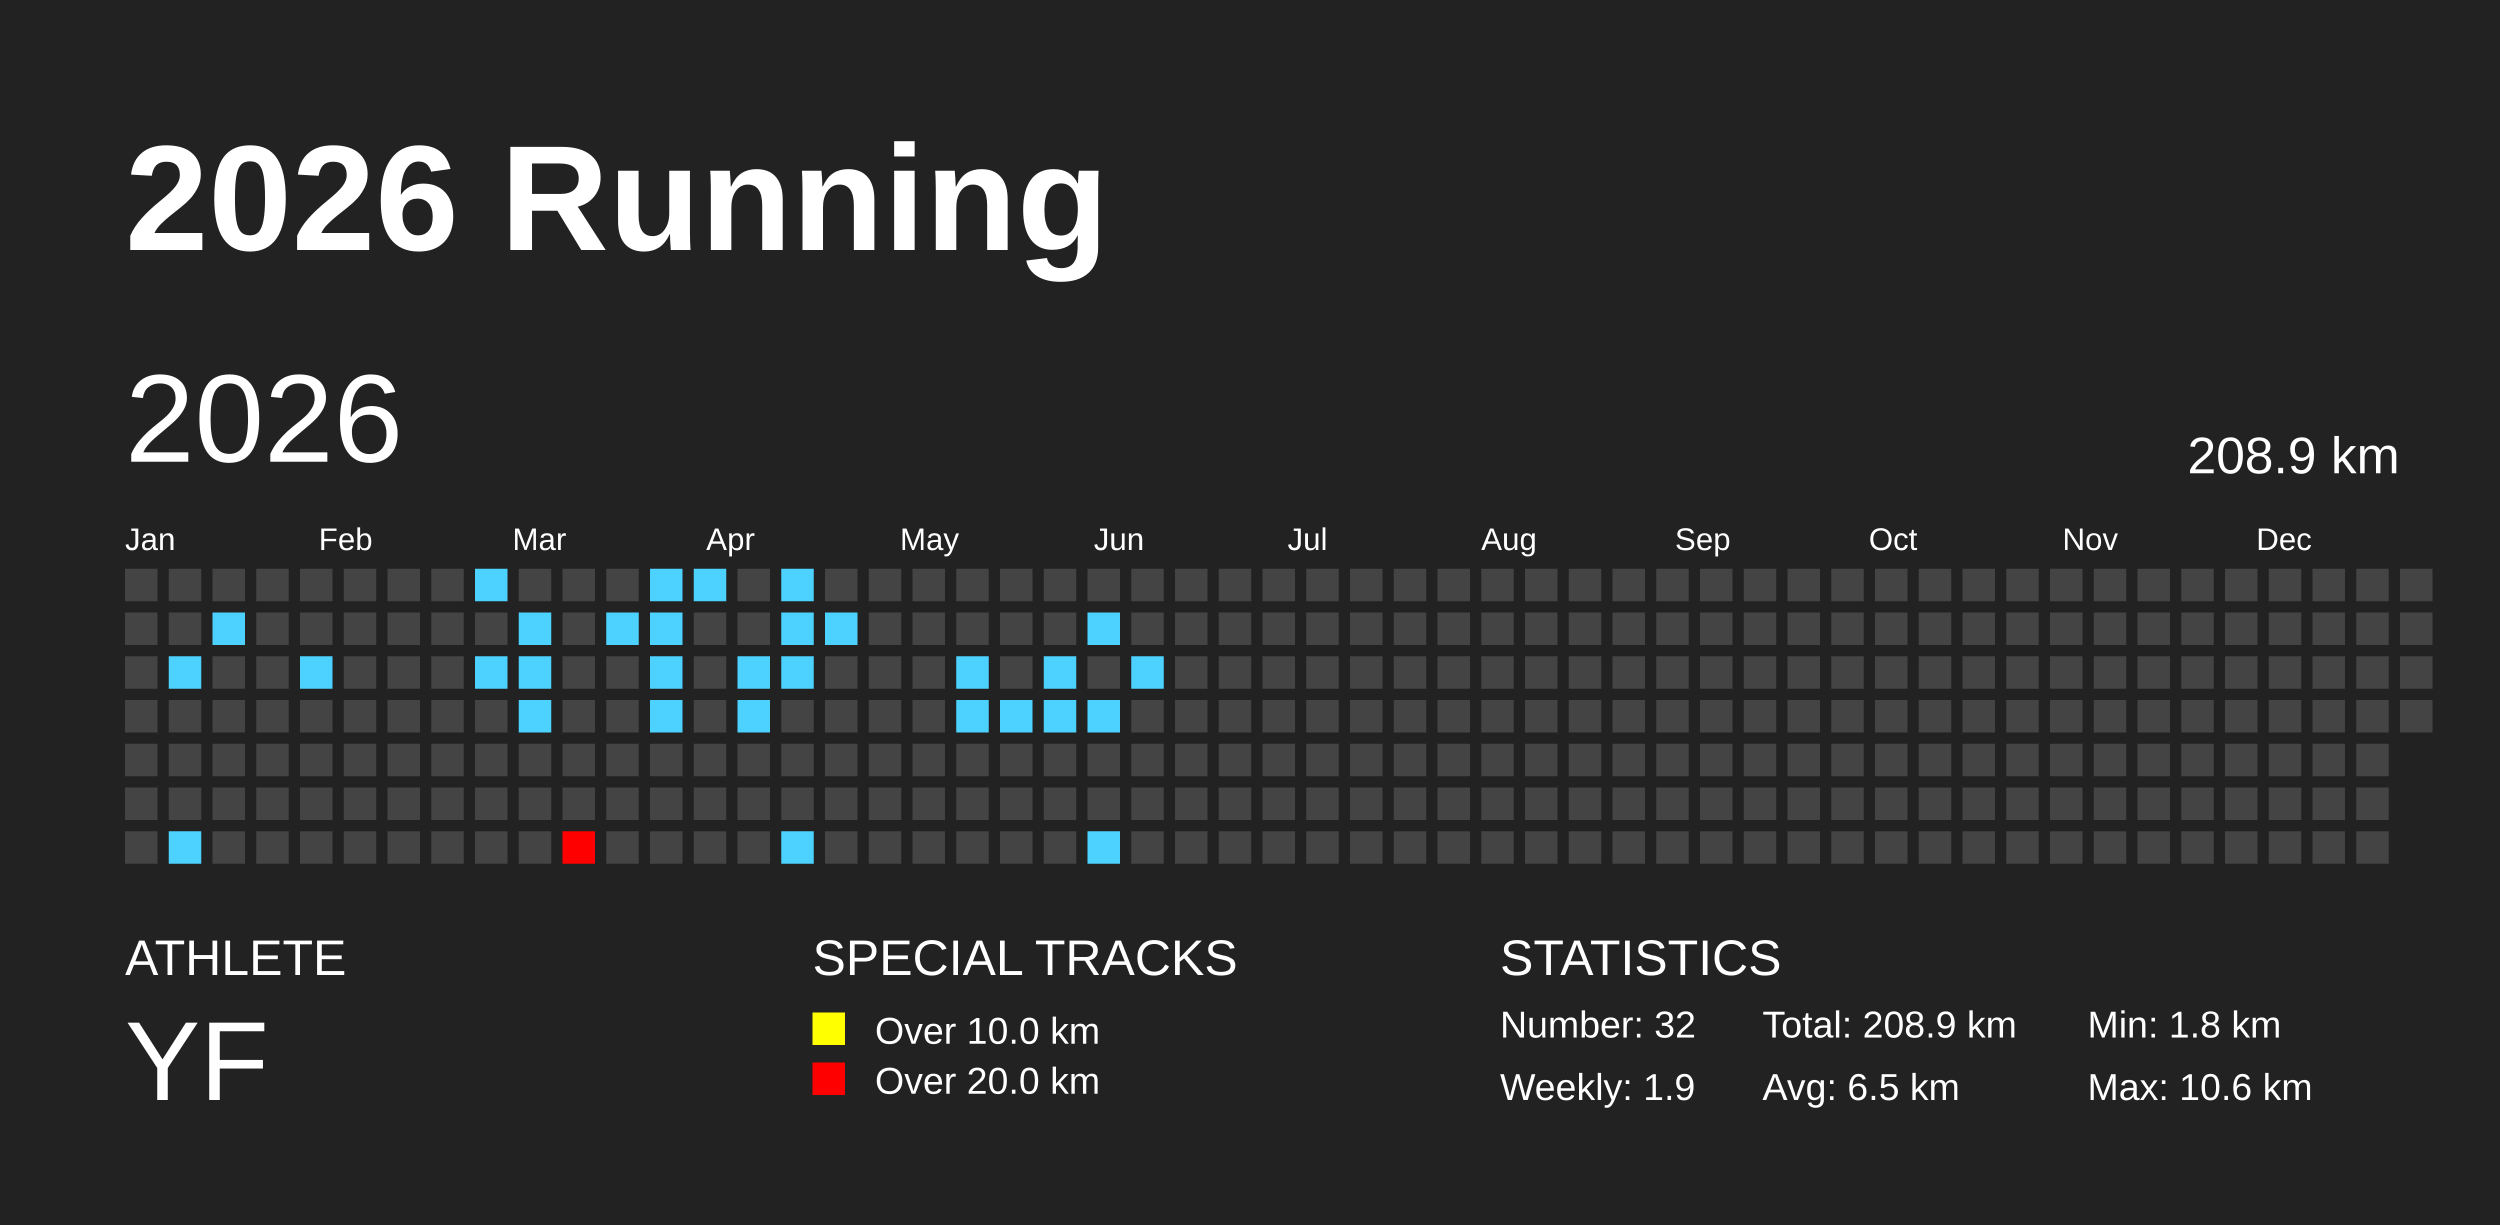
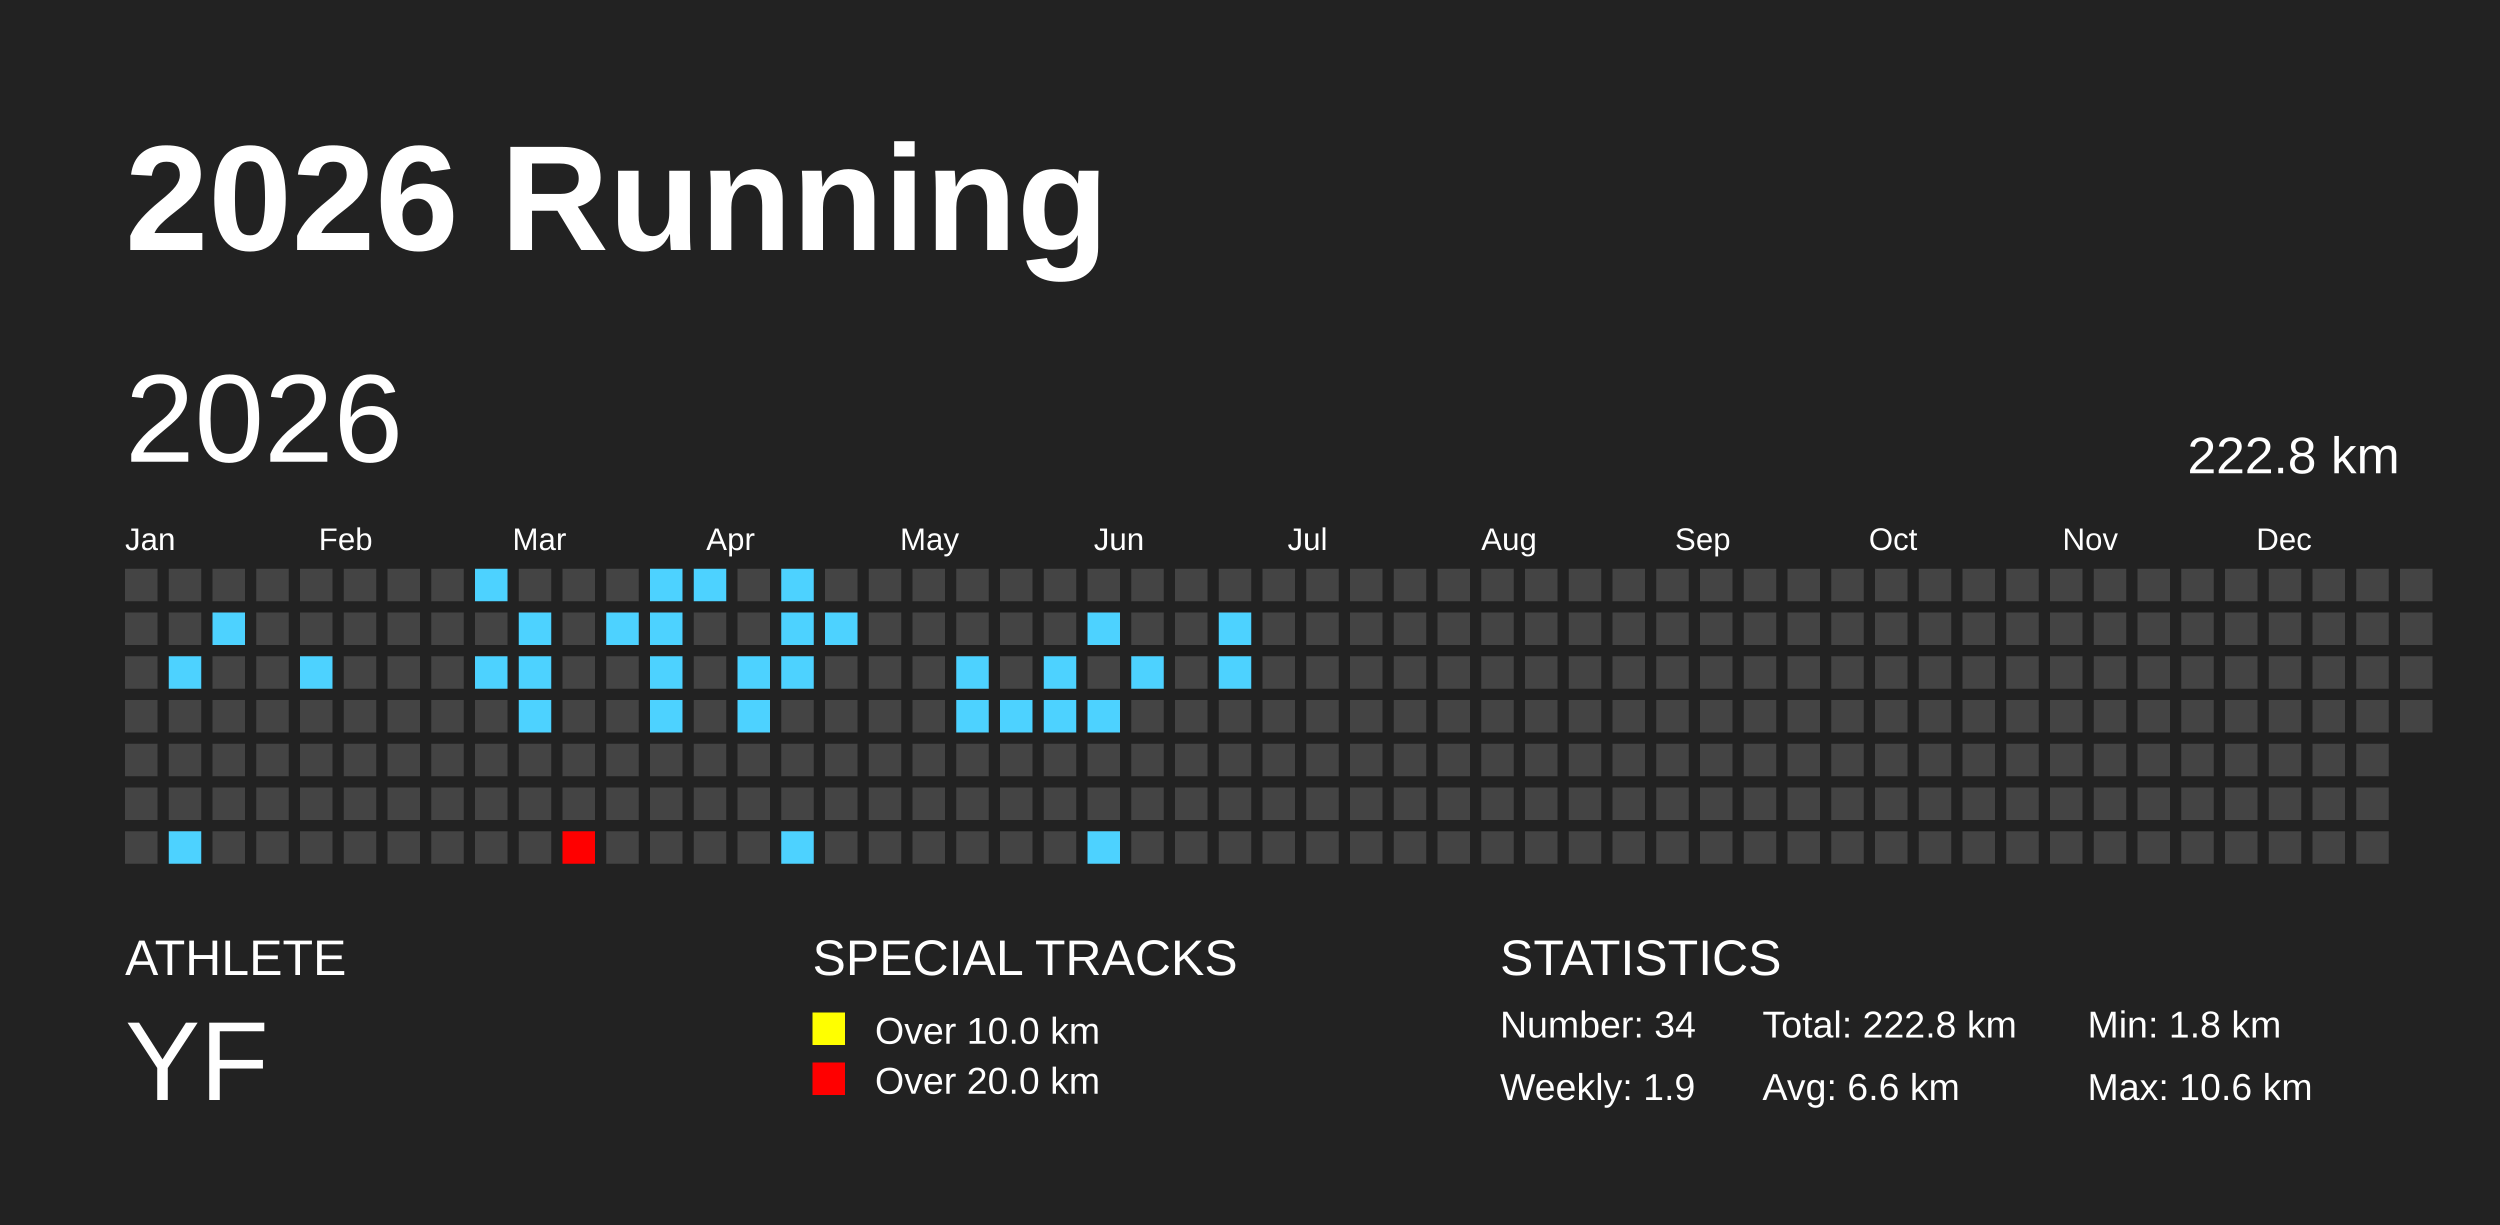
<svg xmlns="http://www.w3.org/2000/svg" baseProfile="full" height="98mm" version="1.1" viewBox="0,0,200,98" width="200mm">
  <defs />
  <rect fill="#222222" height="98" width="200" x="0" y="0" />
  <text fill="#FFFFFF" style="font-size:12px; font-family:Arial; font-weight:bold;" x="10" y="20">2026 Running</text>
  <text fill="#FFFFFF" style="font-size:4px; font-family:Arial" x="10" y="78">ATHLETE</text>
  <text fill="#FFFFFF" style="font-size:9px; font-family:Arial" x="10" y="88">YF</text>
  <text fill="#FFFFFF" style="font-size:4px; font-family:Arial" x="65" y="78">SPECIAL TRACKS</text>
  <rect fill="yellow" height="2.6" width="2.6" x="65" y="81" />
  <text fill="#FFFFFF" style="font-size:3px; font-family:Arial" x="70" y="83.5">Over 10.0 km</text>
  <rect fill="red" height="2.6" width="2.6" x="65" y="85" />
  <text fill="#FFFFFF" style="font-size:3px; font-family:Arial" x="70" y="87.5">Over 20.0 km</text>
  <text fill="#FFFFFF" style="font-size:4px; font-family:Arial" x="120" y="78">STATISTICS</text>
-   <text fill="#FFFFFF" style="font-size:3px; font-family:Arial" x="120" y="83">Number: 32</text>
+   <text fill="#FFFFFF" style="font-size:3px; font-family:Arial" x="120" y="83">Number: 34</text>
  <text fill="#FFFFFF" style="font-size:3px; font-family:Arial" x="120" y="88">Weekly: 1.9</text>
-   <text fill="#FFFFFF" style="font-size:3px; font-family:Arial" x="141" y="83">Total: 208.9 km</text>
-   <text fill="#FFFFFF" style="font-size:3px; font-family:Arial" x="141" y="88">Avg: 6.5 km</text>
+   <text fill="#FFFFFF" style="font-size:3px; font-family:Arial" x="141" y="83">Total: 222.8 km</text>
+   <text fill="#FFFFFF" style="font-size:3px; font-family:Arial" x="141" y="88">Avg: 6.6 km</text>
  <text fill="#FFFFFF" style="font-size:3px; font-family:Arial" x="167" y="83">Min: 1.8 km</text>
  <text fill="#FFFFFF" style="font-size:3px; font-family:Arial" x="167" y="88">Max: 10.6 km</text>
  <text dominant-baseline="hanging" fill="#FFFFFF" style="font-size:10.0px; font-family:Arial;" x="10" y="30">2026</text>
-   <text dominant-baseline="hanging" fill="#FFFFFF" style="font-size:4.125px; font-family:Arial;" x="175" y="35">208.9 km</text>
+   <text dominant-baseline="hanging" fill="#FFFFFF" style="font-size:4.125px; font-family:Arial;" x="175" y="35">222.8 km</text>
  <text fill="#FFFFFF" style="font-size:2.5px; font-family:Arial" x="10.0" y="44">Jan</text>
  <text fill="#FFFFFF" style="font-size:2.5px; font-family:Arial" x="25.5" y="44">Feb</text>
  <text fill="#FFFFFF" style="font-size:2.5px; font-family:Arial" x="41.0" y="44">Mar</text>
  <text fill="#FFFFFF" style="font-size:2.5px; font-family:Arial" x="56.5" y="44">Apr</text>
  <text fill="#FFFFFF" style="font-size:2.5px; font-family:Arial" x="72.0" y="44">May</text>
  <text fill="#FFFFFF" style="font-size:2.5px; font-family:Arial" x="87.5" y="44">Jun</text>
  <text fill="#FFFFFF" style="font-size:2.5px; font-family:Arial" x="103.0" y="44">Jul</text>
  <text fill="#FFFFFF" style="font-size:2.5px; font-family:Arial" x="118.5" y="44">Aug</text>
  <text fill="#FFFFFF" style="font-size:2.5px; font-family:Arial" x="134.0" y="44">Sep</text>
  <text fill="#FFFFFF" style="font-size:2.5px; font-family:Arial" x="149.5" y="44">Oct</text>
  <text fill="#FFFFFF" style="font-size:2.5px; font-family:Arial" x="165.0" y="44">Nov</text>
  <text fill="#FFFFFF" style="font-size:2.5px; font-family:Arial" x="180.5" y="44">Dec</text>
  <rect fill="#444444" height="2.6" width="2.6" x="10.0" y="45.5" />
  <rect fill="#444444" height="2.6" width="2.6" x="10.0" y="49.0" />
  <rect fill="#444444" height="2.6" width="2.6" x="10.0" y="52.5" />
  <rect fill="#444444" height="2.6" width="2.6" x="10.0" y="56.0" />
  <rect fill="#444444" height="2.6" width="2.6" x="10.0" y="59.5" />
  <rect fill="#444444" height="2.6" width="2.6" x="10.0" y="63.0" />
  <rect fill="#444444" height="2.6" width="2.6" x="10.0" y="66.5" />
  <rect fill="#444444" height="2.6" width="2.6" x="13.5" y="45.5" />
  <rect fill="#444444" height="2.6" width="2.6" x="13.5" y="49.0" />
  <rect fill="#4dd2ff" height="2.6" width="2.6" x="13.5" y="52.5" />
  <rect fill="#444444" height="2.6" width="2.6" x="13.5" y="56.0" />
  <rect fill="#444444" height="2.6" width="2.6" x="13.5" y="59.5" />
  <rect fill="#444444" height="2.6" width="2.6" x="13.5" y="63.0" />
  <rect fill="#4dd2ff" height="2.6" width="2.6" x="13.5" y="66.5" />
  <rect fill="#444444" height="2.6" width="2.6" x="17.0" y="45.5" />
  <rect fill="#4dd2ff" height="2.6" width="2.6" x="17.0" y="49.0" />
  <rect fill="#444444" height="2.6" width="2.6" x="17.0" y="52.5" />
  <rect fill="#444444" height="2.6" width="2.6" x="17.0" y="56.0" />
  <rect fill="#444444" height="2.6" width="2.6" x="17.0" y="59.5" />
  <rect fill="#444444" height="2.6" width="2.6" x="17.0" y="63.0" />
  <rect fill="#444444" height="2.6" width="2.6" x="17.0" y="66.5" />
  <rect fill="#444444" height="2.6" width="2.6" x="20.5" y="45.5" />
  <rect fill="#444444" height="2.6" width="2.6" x="20.5" y="49.0" />
  <rect fill="#444444" height="2.6" width="2.6" x="20.5" y="52.5" />
  <rect fill="#444444" height="2.6" width="2.6" x="20.5" y="56.0" />
  <rect fill="#444444" height="2.6" width="2.6" x="20.5" y="59.5" />
  <rect fill="#444444" height="2.6" width="2.6" x="20.5" y="63.0" />
  <rect fill="#444444" height="2.6" width="2.6" x="20.5" y="66.5" />
  <rect fill="#444444" height="2.6" width="2.6" x="24.0" y="45.5" />
  <rect fill="#444444" height="2.6" width="2.6" x="24.0" y="49.0" />
  <rect fill="#4dd2ff" height="2.6" width="2.6" x="24.0" y="52.5" />
  <rect fill="#444444" height="2.6" width="2.6" x="24.0" y="56.0" />
  <rect fill="#444444" height="2.6" width="2.6" x="24.0" y="59.5" />
  <rect fill="#444444" height="2.6" width="2.6" x="24.0" y="63.0" />
  <rect fill="#444444" height="2.6" width="2.6" x="24.0" y="66.5" />
  <rect fill="#444444" height="2.6" width="2.6" x="27.5" y="45.5" />
  <rect fill="#444444" height="2.6" width="2.6" x="27.5" y="49.0" />
  <rect fill="#444444" height="2.6" width="2.6" x="27.5" y="52.5" />
  <rect fill="#444444" height="2.6" width="2.6" x="27.5" y="56.0" />
  <rect fill="#444444" height="2.6" width="2.6" x="27.5" y="59.5" />
  <rect fill="#444444" height="2.6" width="2.6" x="27.5" y="63.0" />
  <rect fill="#444444" height="2.6" width="2.6" x="27.5" y="66.5" />
  <rect fill="#444444" height="2.6" width="2.6" x="31.0" y="45.5" />
  <rect fill="#444444" height="2.6" width="2.6" x="31.0" y="49.0" />
  <rect fill="#444444" height="2.6" width="2.6" x="31.0" y="52.5" />
  <rect fill="#444444" height="2.6" width="2.6" x="31.0" y="56.0" />
  <rect fill="#444444" height="2.6" width="2.6" x="31.0" y="59.5" />
  <rect fill="#444444" height="2.6" width="2.6" x="31.0" y="63.0" />
  <rect fill="#444444" height="2.6" width="2.6" x="31.0" y="66.5" />
  <rect fill="#444444" height="2.6" width="2.6" x="34.5" y="45.5" />
  <rect fill="#444444" height="2.6" width="2.6" x="34.5" y="49.0" />
  <rect fill="#444444" height="2.6" width="2.6" x="34.5" y="52.5" />
  <rect fill="#444444" height="2.6" width="2.6" x="34.5" y="56.0" />
  <rect fill="#444444" height="2.6" width="2.6" x="34.5" y="59.5" />
  <rect fill="#444444" height="2.6" width="2.6" x="34.5" y="63.0" />
  <rect fill="#444444" height="2.6" width="2.6" x="34.5" y="66.5" />
  <rect fill="#4dd2ff" height="2.6" width="2.6" x="38.0" y="45.5" />
  <rect fill="#444444" height="2.6" width="2.6" x="38.0" y="49.0" />
  <rect fill="#4dd2ff" height="2.6" width="2.6" x="38.0" y="52.5" />
  <rect fill="#444444" height="2.6" width="2.6" x="38.0" y="56.0" />
  <rect fill="#444444" height="2.6" width="2.6" x="38.0" y="59.5" />
  <rect fill="#444444" height="2.6" width="2.6" x="38.0" y="63.0" />
  <rect fill="#444444" height="2.6" width="2.6" x="38.0" y="66.5" />
  <rect fill="#444444" height="2.6" width="2.6" x="41.5" y="45.5" />
  <rect fill="#4dd2ff" height="2.6" width="2.6" x="41.5" y="49.0" />
  <rect fill="#4dd2ff" height="2.6" width="2.6" x="41.5" y="52.5" />
  <rect fill="#4dd2ff" height="2.6" width="2.6" x="41.5" y="56.0" />
  <rect fill="#444444" height="2.6" width="2.6" x="41.5" y="59.5" />
  <rect fill="#444444" height="2.6" width="2.6" x="41.5" y="63.0" />
  <rect fill="#444444" height="2.6" width="2.6" x="41.5" y="66.5" />
  <rect fill="#444444" height="2.6" width="2.6" x="45.0" y="45.5" />
  <rect fill="#444444" height="2.6" width="2.6" x="45.0" y="49.0" />
  <rect fill="#444444" height="2.6" width="2.6" x="45.0" y="52.5" />
  <rect fill="#444444" height="2.6" width="2.6" x="45.0" y="56.0" />
  <rect fill="#444444" height="2.6" width="2.6" x="45.0" y="59.5" />
  <rect fill="#444444" height="2.6" width="2.6" x="45.0" y="63.0" />
  <rect fill="#ff0000" height="2.6" width="2.6" x="45.0" y="66.5" />
  <rect fill="#444444" height="2.6" width="2.6" x="48.5" y="45.5" />
  <rect fill="#4dd2ff" height="2.6" width="2.6" x="48.5" y="49.0" />
  <rect fill="#444444" height="2.6" width="2.6" x="48.5" y="52.5" />
  <rect fill="#444444" height="2.6" width="2.6" x="48.5" y="56.0" />
  <rect fill="#444444" height="2.6" width="2.6" x="48.5" y="59.5" />
  <rect fill="#444444" height="2.6" width="2.6" x="48.5" y="63.0" />
  <rect fill="#444444" height="2.6" width="2.6" x="48.5" y="66.5" />
  <rect fill="#4dd2ff" height="2.6" width="2.6" x="52.0" y="45.5" />
  <rect fill="#4dd2ff" height="2.6" width="2.6" x="52.0" y="49.0" />
  <rect fill="#4dd2ff" height="2.6" width="2.6" x="52.0" y="52.5" />
  <rect fill="#4dd2ff" height="2.6" width="2.6" x="52.0" y="56.0" />
  <rect fill="#444444" height="2.6" width="2.6" x="52.0" y="59.5" />
  <rect fill="#444444" height="2.6" width="2.6" x="52.0" y="63.0" />
  <rect fill="#444444" height="2.6" width="2.6" x="52.0" y="66.5" />
  <rect fill="#4dd2ff" height="2.6" width="2.6" x="55.5" y="45.5" />
  <rect fill="#444444" height="2.6" width="2.6" x="55.5" y="49.0" />
  <rect fill="#444444" height="2.6" width="2.6" x="55.5" y="52.5" />
  <rect fill="#444444" height="2.6" width="2.6" x="55.5" y="56.0" />
  <rect fill="#444444" height="2.6" width="2.6" x="55.5" y="59.5" />
  <rect fill="#444444" height="2.6" width="2.6" x="55.5" y="63.0" />
  <rect fill="#444444" height="2.6" width="2.6" x="55.5" y="66.5" />
  <rect fill="#444444" height="2.6" width="2.6" x="59.0" y="45.5" />
  <rect fill="#444444" height="2.6" width="2.6" x="59.0" y="49.0" />
  <rect fill="#4dd2ff" height="2.6" width="2.6" x="59.0" y="52.5" />
  <rect fill="#4dd2ff" height="2.6" width="2.6" x="59.0" y="56.0" />
  <rect fill="#444444" height="2.6" width="2.6" x="59.0" y="59.5" />
  <rect fill="#444444" height="2.6" width="2.6" x="59.0" y="63.0" />
  <rect fill="#444444" height="2.6" width="2.6" x="59.0" y="66.5" />
  <rect fill="#4dd2ff" height="2.6" width="2.6" x="62.5" y="45.5" />
  <rect fill="#4dd2ff" height="2.6" width="2.6" x="62.5" y="49.0" />
  <rect fill="#4dd2ff" height="2.6" width="2.6" x="62.5" y="52.5" />
  <rect fill="#444444" height="2.6" width="2.6" x="62.5" y="56.0" />
  <rect fill="#444444" height="2.6" width="2.6" x="62.5" y="59.5" />
  <rect fill="#444444" height="2.6" width="2.6" x="62.5" y="63.0" />
  <rect fill="#4dd2ff" height="2.6" width="2.6" x="62.5" y="66.5" />
  <rect fill="#444444" height="2.6" width="2.6" x="66.0" y="45.5" />
  <rect fill="#4dd2ff" height="2.6" width="2.6" x="66.0" y="49.0" />
  <rect fill="#444444" height="2.6" width="2.6" x="66.0" y="52.5" />
  <rect fill="#444444" height="2.6" width="2.6" x="66.0" y="56.0" />
  <rect fill="#444444" height="2.6" width="2.6" x="66.0" y="59.5" />
  <rect fill="#444444" height="2.6" width="2.6" x="66.0" y="63.0" />
  <rect fill="#444444" height="2.6" width="2.6" x="66.0" y="66.5" />
  <rect fill="#444444" height="2.6" width="2.6" x="69.5" y="45.5" />
  <rect fill="#444444" height="2.6" width="2.6" x="69.5" y="49.0" />
  <rect fill="#444444" height="2.6" width="2.6" x="69.5" y="52.5" />
  <rect fill="#444444" height="2.6" width="2.6" x="69.5" y="56.0" />
  <rect fill="#444444" height="2.6" width="2.6" x="69.5" y="59.5" />
  <rect fill="#444444" height="2.6" width="2.6" x="69.5" y="63.0" />
  <rect fill="#444444" height="2.6" width="2.6" x="69.5" y="66.5" />
  <rect fill="#444444" height="2.6" width="2.6" x="73.0" y="45.5" />
  <rect fill="#444444" height="2.6" width="2.6" x="73.0" y="49.0" />
  <rect fill="#444444" height="2.6" width="2.6" x="73.0" y="52.5" />
  <rect fill="#444444" height="2.6" width="2.6" x="73.0" y="56.0" />
  <rect fill="#444444" height="2.6" width="2.6" x="73.0" y="59.5" />
  <rect fill="#444444" height="2.6" width="2.6" x="73.0" y="63.0" />
  <rect fill="#444444" height="2.6" width="2.6" x="73.0" y="66.5" />
  <rect fill="#444444" height="2.6" width="2.6" x="76.5" y="45.5" />
  <rect fill="#444444" height="2.6" width="2.6" x="76.5" y="49.0" />
  <rect fill="#4dd2ff" height="2.6" width="2.6" x="76.5" y="52.5" />
  <rect fill="#4dd2ff" height="2.6" width="2.6" x="76.5" y="56.0" />
  <rect fill="#444444" height="2.6" width="2.6" x="76.5" y="59.5" />
  <rect fill="#444444" height="2.6" width="2.6" x="76.5" y="63.0" />
  <rect fill="#444444" height="2.6" width="2.6" x="76.5" y="66.5" />
  <rect fill="#444444" height="2.6" width="2.6" x="80.0" y="45.5" />
  <rect fill="#444444" height="2.6" width="2.6" x="80.0" y="49.0" />
  <rect fill="#444444" height="2.6" width="2.6" x="80.0" y="52.5" />
  <rect fill="#4dd2ff" height="2.6" width="2.6" x="80.0" y="56.0" />
  <rect fill="#444444" height="2.6" width="2.6" x="80.0" y="59.5" />
  <rect fill="#444444" height="2.6" width="2.6" x="80.0" y="63.0" />
  <rect fill="#444444" height="2.6" width="2.6" x="80.0" y="66.5" />
  <rect fill="#444444" height="2.6" width="2.6" x="83.5" y="45.5" />
  <rect fill="#444444" height="2.6" width="2.6" x="83.5" y="49.0" />
  <rect fill="#4dd2ff" height="2.6" width="2.6" x="83.5" y="52.5" />
  <rect fill="#4dd2ff" height="2.6" width="2.6" x="83.5" y="56.0" />
  <rect fill="#444444" height="2.6" width="2.6" x="83.5" y="59.5" />
  <rect fill="#444444" height="2.6" width="2.6" x="83.5" y="63.0" />
  <rect fill="#444444" height="2.6" width="2.6" x="83.5" y="66.5" />
  <rect fill="#444444" height="2.6" width="2.6" x="87.0" y="45.5" />
  <rect fill="#4dd2ff" height="2.6" width="2.6" x="87.0" y="49.0" />
  <rect fill="#444444" height="2.6" width="2.6" x="87.0" y="52.5" />
  <rect fill="#4dd2ff" height="2.6" width="2.6" x="87.0" y="56.0" />
  <rect fill="#444444" height="2.6" width="2.6" x="87.0" y="59.5" />
  <rect fill="#444444" height="2.6" width="2.6" x="87.0" y="63.0" />
  <rect fill="#4dd2ff" height="2.6" width="2.6" x="87.0" y="66.5" />
  <rect fill="#444444" height="2.6" width="2.6" x="90.5" y="45.5" />
  <rect fill="#444444" height="2.6" width="2.6" x="90.5" y="49.0" />
  <rect fill="#4dd2ff" height="2.6" width="2.6" x="90.5" y="52.5" />
  <rect fill="#444444" height="2.6" width="2.6" x="90.5" y="56.0" />
  <rect fill="#444444" height="2.6" width="2.6" x="90.5" y="59.5" />
  <rect fill="#444444" height="2.6" width="2.6" x="90.5" y="63.0" />
  <rect fill="#444444" height="2.6" width="2.6" x="90.5" y="66.5" />
  <rect fill="#444444" height="2.6" width="2.6" x="94.0" y="45.5" />
  <rect fill="#444444" height="2.6" width="2.6" x="94.0" y="49.0" />
  <rect fill="#444444" height="2.6" width="2.6" x="94.0" y="52.5" />
  <rect fill="#444444" height="2.6" width="2.6" x="94.0" y="56.0" />
  <rect fill="#444444" height="2.6" width="2.6" x="94.0" y="59.5" />
  <rect fill="#444444" height="2.6" width="2.6" x="94.0" y="63.0" />
  <rect fill="#444444" height="2.6" width="2.6" x="94.0" y="66.5" />
  <rect fill="#444444" height="2.6" width="2.6" x="97.5" y="45.5" />
-   <rect fill="#444444" height="2.6" width="2.6" x="97.5" y="49.0" />
-   <rect fill="#444444" height="2.6" width="2.6" x="97.5" y="52.5" />
+   <rect fill="#4dd2ff" height="2.6" width="2.6" x="97.5" y="49.0" />
+   <rect fill="#4dd2ff" height="2.6" width="2.6" x="97.5" y="52.5" />
  <rect fill="#444444" height="2.6" width="2.6" x="97.5" y="56.0" />
  <rect fill="#444444" height="2.6" width="2.6" x="97.5" y="59.5" />
  <rect fill="#444444" height="2.6" width="2.6" x="97.5" y="63.0" />
  <rect fill="#444444" height="2.6" width="2.6" x="97.5" y="66.5" />
  <rect fill="#444444" height="2.6" width="2.6" x="101.0" y="45.5" />
  <rect fill="#444444" height="2.6" width="2.6" x="101.0" y="49.0" />
  <rect fill="#444444" height="2.6" width="2.6" x="101.0" y="52.5" />
  <rect fill="#444444" height="2.6" width="2.6" x="101.0" y="56.0" />
  <rect fill="#444444" height="2.6" width="2.6" x="101.0" y="59.5" />
  <rect fill="#444444" height="2.6" width="2.6" x="101.0" y="63.0" />
  <rect fill="#444444" height="2.6" width="2.6" x="101.0" y="66.5" />
  <rect fill="#444444" height="2.6" width="2.6" x="104.5" y="45.5" />
  <rect fill="#444444" height="2.6" width="2.6" x="104.5" y="49.0" />
  <rect fill="#444444" height="2.6" width="2.6" x="104.5" y="52.5" />
  <rect fill="#444444" height="2.6" width="2.6" x="104.5" y="56.0" />
  <rect fill="#444444" height="2.6" width="2.6" x="104.5" y="59.5" />
  <rect fill="#444444" height="2.6" width="2.6" x="104.5" y="63.0" />
  <rect fill="#444444" height="2.6" width="2.6" x="104.5" y="66.5" />
  <rect fill="#444444" height="2.6" width="2.6" x="108.0" y="45.5" />
  <rect fill="#444444" height="2.6" width="2.6" x="108.0" y="49.0" />
  <rect fill="#444444" height="2.6" width="2.6" x="108.0" y="52.5" />
  <rect fill="#444444" height="2.6" width="2.6" x="108.0" y="56.0" />
  <rect fill="#444444" height="2.6" width="2.6" x="108.0" y="59.5" />
  <rect fill="#444444" height="2.6" width="2.6" x="108.0" y="63.0" />
  <rect fill="#444444" height="2.6" width="2.6" x="108.0" y="66.5" />
  <rect fill="#444444" height="2.6" width="2.6" x="111.5" y="45.5" />
  <rect fill="#444444" height="2.6" width="2.6" x="111.5" y="49.0" />
  <rect fill="#444444" height="2.6" width="2.6" x="111.5" y="52.5" />
  <rect fill="#444444" height="2.6" width="2.6" x="111.5" y="56.0" />
  <rect fill="#444444" height="2.6" width="2.6" x="111.5" y="59.5" />
  <rect fill="#444444" height="2.6" width="2.6" x="111.5" y="63.0" />
  <rect fill="#444444" height="2.6" width="2.6" x="111.5" y="66.5" />
  <rect fill="#444444" height="2.6" width="2.6" x="115.0" y="45.5" />
  <rect fill="#444444" height="2.6" width="2.6" x="115.0" y="49.0" />
  <rect fill="#444444" height="2.6" width="2.6" x="115.0" y="52.5" />
  <rect fill="#444444" height="2.6" width="2.6" x="115.0" y="56.0" />
  <rect fill="#444444" height="2.6" width="2.6" x="115.0" y="59.5" />
  <rect fill="#444444" height="2.6" width="2.6" x="115.0" y="63.0" />
  <rect fill="#444444" height="2.6" width="2.6" x="115.0" y="66.5" />
  <rect fill="#444444" height="2.6" width="2.6" x="118.5" y="45.5" />
  <rect fill="#444444" height="2.6" width="2.6" x="118.5" y="49.0" />
  <rect fill="#444444" height="2.6" width="2.6" x="118.5" y="52.5" />
  <rect fill="#444444" height="2.6" width="2.6" x="118.5" y="56.0" />
  <rect fill="#444444" height="2.6" width="2.6" x="118.5" y="59.5" />
  <rect fill="#444444" height="2.6" width="2.6" x="118.5" y="63.0" />
  <rect fill="#444444" height="2.6" width="2.6" x="118.5" y="66.5" />
  <rect fill="#444444" height="2.6" width="2.6" x="122.0" y="45.5" />
  <rect fill="#444444" height="2.6" width="2.6" x="122.0" y="49.0" />
  <rect fill="#444444" height="2.6" width="2.6" x="122.0" y="52.5" />
  <rect fill="#444444" height="2.6" width="2.6" x="122.0" y="56.0" />
  <rect fill="#444444" height="2.6" width="2.6" x="122.0" y="59.5" />
  <rect fill="#444444" height="2.6" width="2.6" x="122.0" y="63.0" />
  <rect fill="#444444" height="2.6" width="2.6" x="122.0" y="66.5" />
  <rect fill="#444444" height="2.6" width="2.6" x="125.5" y="45.5" />
  <rect fill="#444444" height="2.6" width="2.6" x="125.5" y="49.0" />
  <rect fill="#444444" height="2.6" width="2.6" x="125.5" y="52.5" />
  <rect fill="#444444" height="2.6" width="2.6" x="125.5" y="56.0" />
  <rect fill="#444444" height="2.6" width="2.6" x="125.5" y="59.5" />
  <rect fill="#444444" height="2.6" width="2.6" x="125.5" y="63.0" />
  <rect fill="#444444" height="2.6" width="2.6" x="125.5" y="66.5" />
  <rect fill="#444444" height="2.6" width="2.6" x="129.0" y="45.5" />
  <rect fill="#444444" height="2.6" width="2.6" x="129.0" y="49.0" />
  <rect fill="#444444" height="2.6" width="2.6" x="129.0" y="52.5" />
  <rect fill="#444444" height="2.6" width="2.6" x="129.0" y="56.0" />
  <rect fill="#444444" height="2.6" width="2.6" x="129.0" y="59.5" />
  <rect fill="#444444" height="2.6" width="2.6" x="129.0" y="63.0" />
  <rect fill="#444444" height="2.6" width="2.6" x="129.0" y="66.5" />
  <rect fill="#444444" height="2.6" width="2.6" x="132.5" y="45.5" />
  <rect fill="#444444" height="2.6" width="2.6" x="132.5" y="49.0" />
  <rect fill="#444444" height="2.6" width="2.6" x="132.5" y="52.5" />
  <rect fill="#444444" height="2.6" width="2.6" x="132.5" y="56.0" />
  <rect fill="#444444" height="2.6" width="2.6" x="132.5" y="59.5" />
  <rect fill="#444444" height="2.6" width="2.6" x="132.5" y="63.0" />
  <rect fill="#444444" height="2.6" width="2.6" x="132.5" y="66.5" />
  <rect fill="#444444" height="2.6" width="2.6" x="136.0" y="45.5" />
  <rect fill="#444444" height="2.6" width="2.6" x="136.0" y="49.0" />
  <rect fill="#444444" height="2.6" width="2.6" x="136.0" y="52.5" />
  <rect fill="#444444" height="2.6" width="2.6" x="136.0" y="56.0" />
  <rect fill="#444444" height="2.6" width="2.6" x="136.0" y="59.5" />
  <rect fill="#444444" height="2.6" width="2.6" x="136.0" y="63.0" />
  <rect fill="#444444" height="2.6" width="2.6" x="136.0" y="66.5" />
  <rect fill="#444444" height="2.6" width="2.6" x="139.5" y="45.5" />
  <rect fill="#444444" height="2.6" width="2.6" x="139.5" y="49.0" />
  <rect fill="#444444" height="2.6" width="2.6" x="139.5" y="52.5" />
  <rect fill="#444444" height="2.6" width="2.6" x="139.5" y="56.0" />
  <rect fill="#444444" height="2.6" width="2.6" x="139.5" y="59.5" />
  <rect fill="#444444" height="2.6" width="2.6" x="139.5" y="63.0" />
  <rect fill="#444444" height="2.6" width="2.6" x="139.5" y="66.5" />
  <rect fill="#444444" height="2.6" width="2.6" x="143.0" y="45.5" />
  <rect fill="#444444" height="2.6" width="2.6" x="143.0" y="49.0" />
  <rect fill="#444444" height="2.6" width="2.6" x="143.0" y="52.5" />
  <rect fill="#444444" height="2.6" width="2.6" x="143.0" y="56.0" />
  <rect fill="#444444" height="2.6" width="2.6" x="143.0" y="59.5" />
  <rect fill="#444444" height="2.6" width="2.6" x="143.0" y="63.0" />
  <rect fill="#444444" height="2.6" width="2.6" x="143.0" y="66.5" />
  <rect fill="#444444" height="2.6" width="2.6" x="146.5" y="45.5" />
  <rect fill="#444444" height="2.6" width="2.6" x="146.5" y="49.0" />
  <rect fill="#444444" height="2.6" width="2.6" x="146.5" y="52.5" />
  <rect fill="#444444" height="2.6" width="2.6" x="146.5" y="56.0" />
  <rect fill="#444444" height="2.6" width="2.6" x="146.5" y="59.5" />
  <rect fill="#444444" height="2.6" width="2.6" x="146.5" y="63.0" />
  <rect fill="#444444" height="2.6" width="2.6" x="146.5" y="66.5" />
  <rect fill="#444444" height="2.6" width="2.6" x="150.0" y="45.5" />
  <rect fill="#444444" height="2.6" width="2.6" x="150.0" y="49.0" />
  <rect fill="#444444" height="2.6" width="2.6" x="150.0" y="52.5" />
  <rect fill="#444444" height="2.6" width="2.6" x="150.0" y="56.0" />
  <rect fill="#444444" height="2.6" width="2.6" x="150.0" y="59.5" />
  <rect fill="#444444" height="2.6" width="2.6" x="150.0" y="63.0" />
  <rect fill="#444444" height="2.6" width="2.6" x="150.0" y="66.5" />
  <rect fill="#444444" height="2.6" width="2.6" x="153.5" y="45.5" />
  <rect fill="#444444" height="2.6" width="2.6" x="153.5" y="49.0" />
  <rect fill="#444444" height="2.6" width="2.6" x="153.5" y="52.5" />
  <rect fill="#444444" height="2.6" width="2.6" x="153.5" y="56.0" />
  <rect fill="#444444" height="2.6" width="2.6" x="153.5" y="59.5" />
  <rect fill="#444444" height="2.6" width="2.6" x="153.5" y="63.0" />
  <rect fill="#444444" height="2.6" width="2.6" x="153.5" y="66.5" />
  <rect fill="#444444" height="2.6" width="2.6" x="157.0" y="45.5" />
  <rect fill="#444444" height="2.6" width="2.6" x="157.0" y="49.0" />
  <rect fill="#444444" height="2.6" width="2.6" x="157.0" y="52.5" />
  <rect fill="#444444" height="2.6" width="2.6" x="157.0" y="56.0" />
  <rect fill="#444444" height="2.6" width="2.6" x="157.0" y="59.5" />
  <rect fill="#444444" height="2.6" width="2.6" x="157.0" y="63.0" />
  <rect fill="#444444" height="2.6" width="2.6" x="157.0" y="66.5" />
  <rect fill="#444444" height="2.6" width="2.6" x="160.5" y="45.5" />
  <rect fill="#444444" height="2.6" width="2.6" x="160.5" y="49.0" />
  <rect fill="#444444" height="2.6" width="2.6" x="160.5" y="52.5" />
  <rect fill="#444444" height="2.6" width="2.6" x="160.5" y="56.0" />
  <rect fill="#444444" height="2.6" width="2.6" x="160.5" y="59.5" />
  <rect fill="#444444" height="2.6" width="2.6" x="160.5" y="63.0" />
  <rect fill="#444444" height="2.6" width="2.6" x="160.5" y="66.5" />
  <rect fill="#444444" height="2.6" width="2.6" x="164.0" y="45.5" />
  <rect fill="#444444" height="2.6" width="2.6" x="164.0" y="49.0" />
  <rect fill="#444444" height="2.6" width="2.6" x="164.0" y="52.5" />
  <rect fill="#444444" height="2.6" width="2.6" x="164.0" y="56.0" />
  <rect fill="#444444" height="2.6" width="2.6" x="164.0" y="59.5" />
  <rect fill="#444444" height="2.6" width="2.6" x="164.0" y="63.0" />
  <rect fill="#444444" height="2.6" width="2.6" x="164.0" y="66.5" />
  <rect fill="#444444" height="2.6" width="2.6" x="167.5" y="45.5" />
  <rect fill="#444444" height="2.6" width="2.6" x="167.5" y="49.0" />
  <rect fill="#444444" height="2.6" width="2.6" x="167.5" y="52.5" />
  <rect fill="#444444" height="2.6" width="2.6" x="167.5" y="56.0" />
  <rect fill="#444444" height="2.6" width="2.6" x="167.5" y="59.5" />
  <rect fill="#444444" height="2.6" width="2.6" x="167.5" y="63.0" />
  <rect fill="#444444" height="2.6" width="2.6" x="167.5" y="66.5" />
  <rect fill="#444444" height="2.6" width="2.6" x="171.0" y="45.5" />
  <rect fill="#444444" height="2.6" width="2.6" x="171.0" y="49.0" />
  <rect fill="#444444" height="2.6" width="2.6" x="171.0" y="52.5" />
  <rect fill="#444444" height="2.6" width="2.6" x="171.0" y="56.0" />
  <rect fill="#444444" height="2.6" width="2.6" x="171.0" y="59.5" />
  <rect fill="#444444" height="2.6" width="2.6" x="171.0" y="63.0" />
  <rect fill="#444444" height="2.6" width="2.6" x="171.0" y="66.5" />
  <rect fill="#444444" height="2.6" width="2.6" x="174.5" y="45.5" />
  <rect fill="#444444" height="2.6" width="2.6" x="174.5" y="49.0" />
  <rect fill="#444444" height="2.6" width="2.6" x="174.5" y="52.5" />
  <rect fill="#444444" height="2.6" width="2.6" x="174.5" y="56.0" />
  <rect fill="#444444" height="2.6" width="2.6" x="174.5" y="59.5" />
  <rect fill="#444444" height="2.6" width="2.6" x="174.5" y="63.0" />
  <rect fill="#444444" height="2.6" width="2.6" x="174.5" y="66.5" />
  <rect fill="#444444" height="2.6" width="2.6" x="178.0" y="45.5" />
  <rect fill="#444444" height="2.6" width="2.6" x="178.0" y="49.0" />
  <rect fill="#444444" height="2.6" width="2.6" x="178.0" y="52.5" />
  <rect fill="#444444" height="2.6" width="2.6" x="178.0" y="56.0" />
  <rect fill="#444444" height="2.6" width="2.6" x="178.0" y="59.5" />
  <rect fill="#444444" height="2.6" width="2.6" x="178.0" y="63.0" />
  <rect fill="#444444" height="2.6" width="2.6" x="178.0" y="66.5" />
  <rect fill="#444444" height="2.6" width="2.6" x="181.5" y="45.5" />
  <rect fill="#444444" height="2.6" width="2.6" x="181.5" y="49.0" />
  <rect fill="#444444" height="2.6" width="2.6" x="181.5" y="52.5" />
  <rect fill="#444444" height="2.6" width="2.6" x="181.5" y="56.0" />
  <rect fill="#444444" height="2.6" width="2.6" x="181.5" y="59.5" />
  <rect fill="#444444" height="2.6" width="2.6" x="181.5" y="63.0" />
  <rect fill="#444444" height="2.6" width="2.6" x="181.5" y="66.5" />
  <rect fill="#444444" height="2.6" width="2.6" x="185.0" y="45.5" />
  <rect fill="#444444" height="2.6" width="2.6" x="185.0" y="49.0" />
  <rect fill="#444444" height="2.6" width="2.6" x="185.0" y="52.5" />
  <rect fill="#444444" height="2.6" width="2.6" x="185.0" y="56.0" />
  <rect fill="#444444" height="2.6" width="2.6" x="185.0" y="59.5" />
  <rect fill="#444444" height="2.6" width="2.6" x="185.0" y="63.0" />
  <rect fill="#444444" height="2.6" width="2.6" x="185.0" y="66.5" />
  <rect fill="#444444" height="2.6" width="2.6" x="188.5" y="45.5" />
  <rect fill="#444444" height="2.6" width="2.6" x="188.5" y="49.0" />
  <rect fill="#444444" height="2.6" width="2.6" x="188.5" y="52.5" />
  <rect fill="#444444" height="2.6" width="2.6" x="188.5" y="56.0" />
  <rect fill="#444444" height="2.6" width="2.6" x="188.5" y="59.5" />
  <rect fill="#444444" height="2.6" width="2.6" x="188.5" y="63.0" />
  <rect fill="#444444" height="2.6" width="2.6" x="188.5" y="66.5" />
  <rect fill="#444444" height="2.6" width="2.6" x="192.0" y="45.5" />
  <rect fill="#444444" height="2.6" width="2.6" x="192.0" y="49.0" />
  <rect fill="#444444" height="2.6" width="2.6" x="192.0" y="52.5" />
  <rect fill="#444444" height="2.6" width="2.6" x="192.0" y="56.0" />
</svg>
